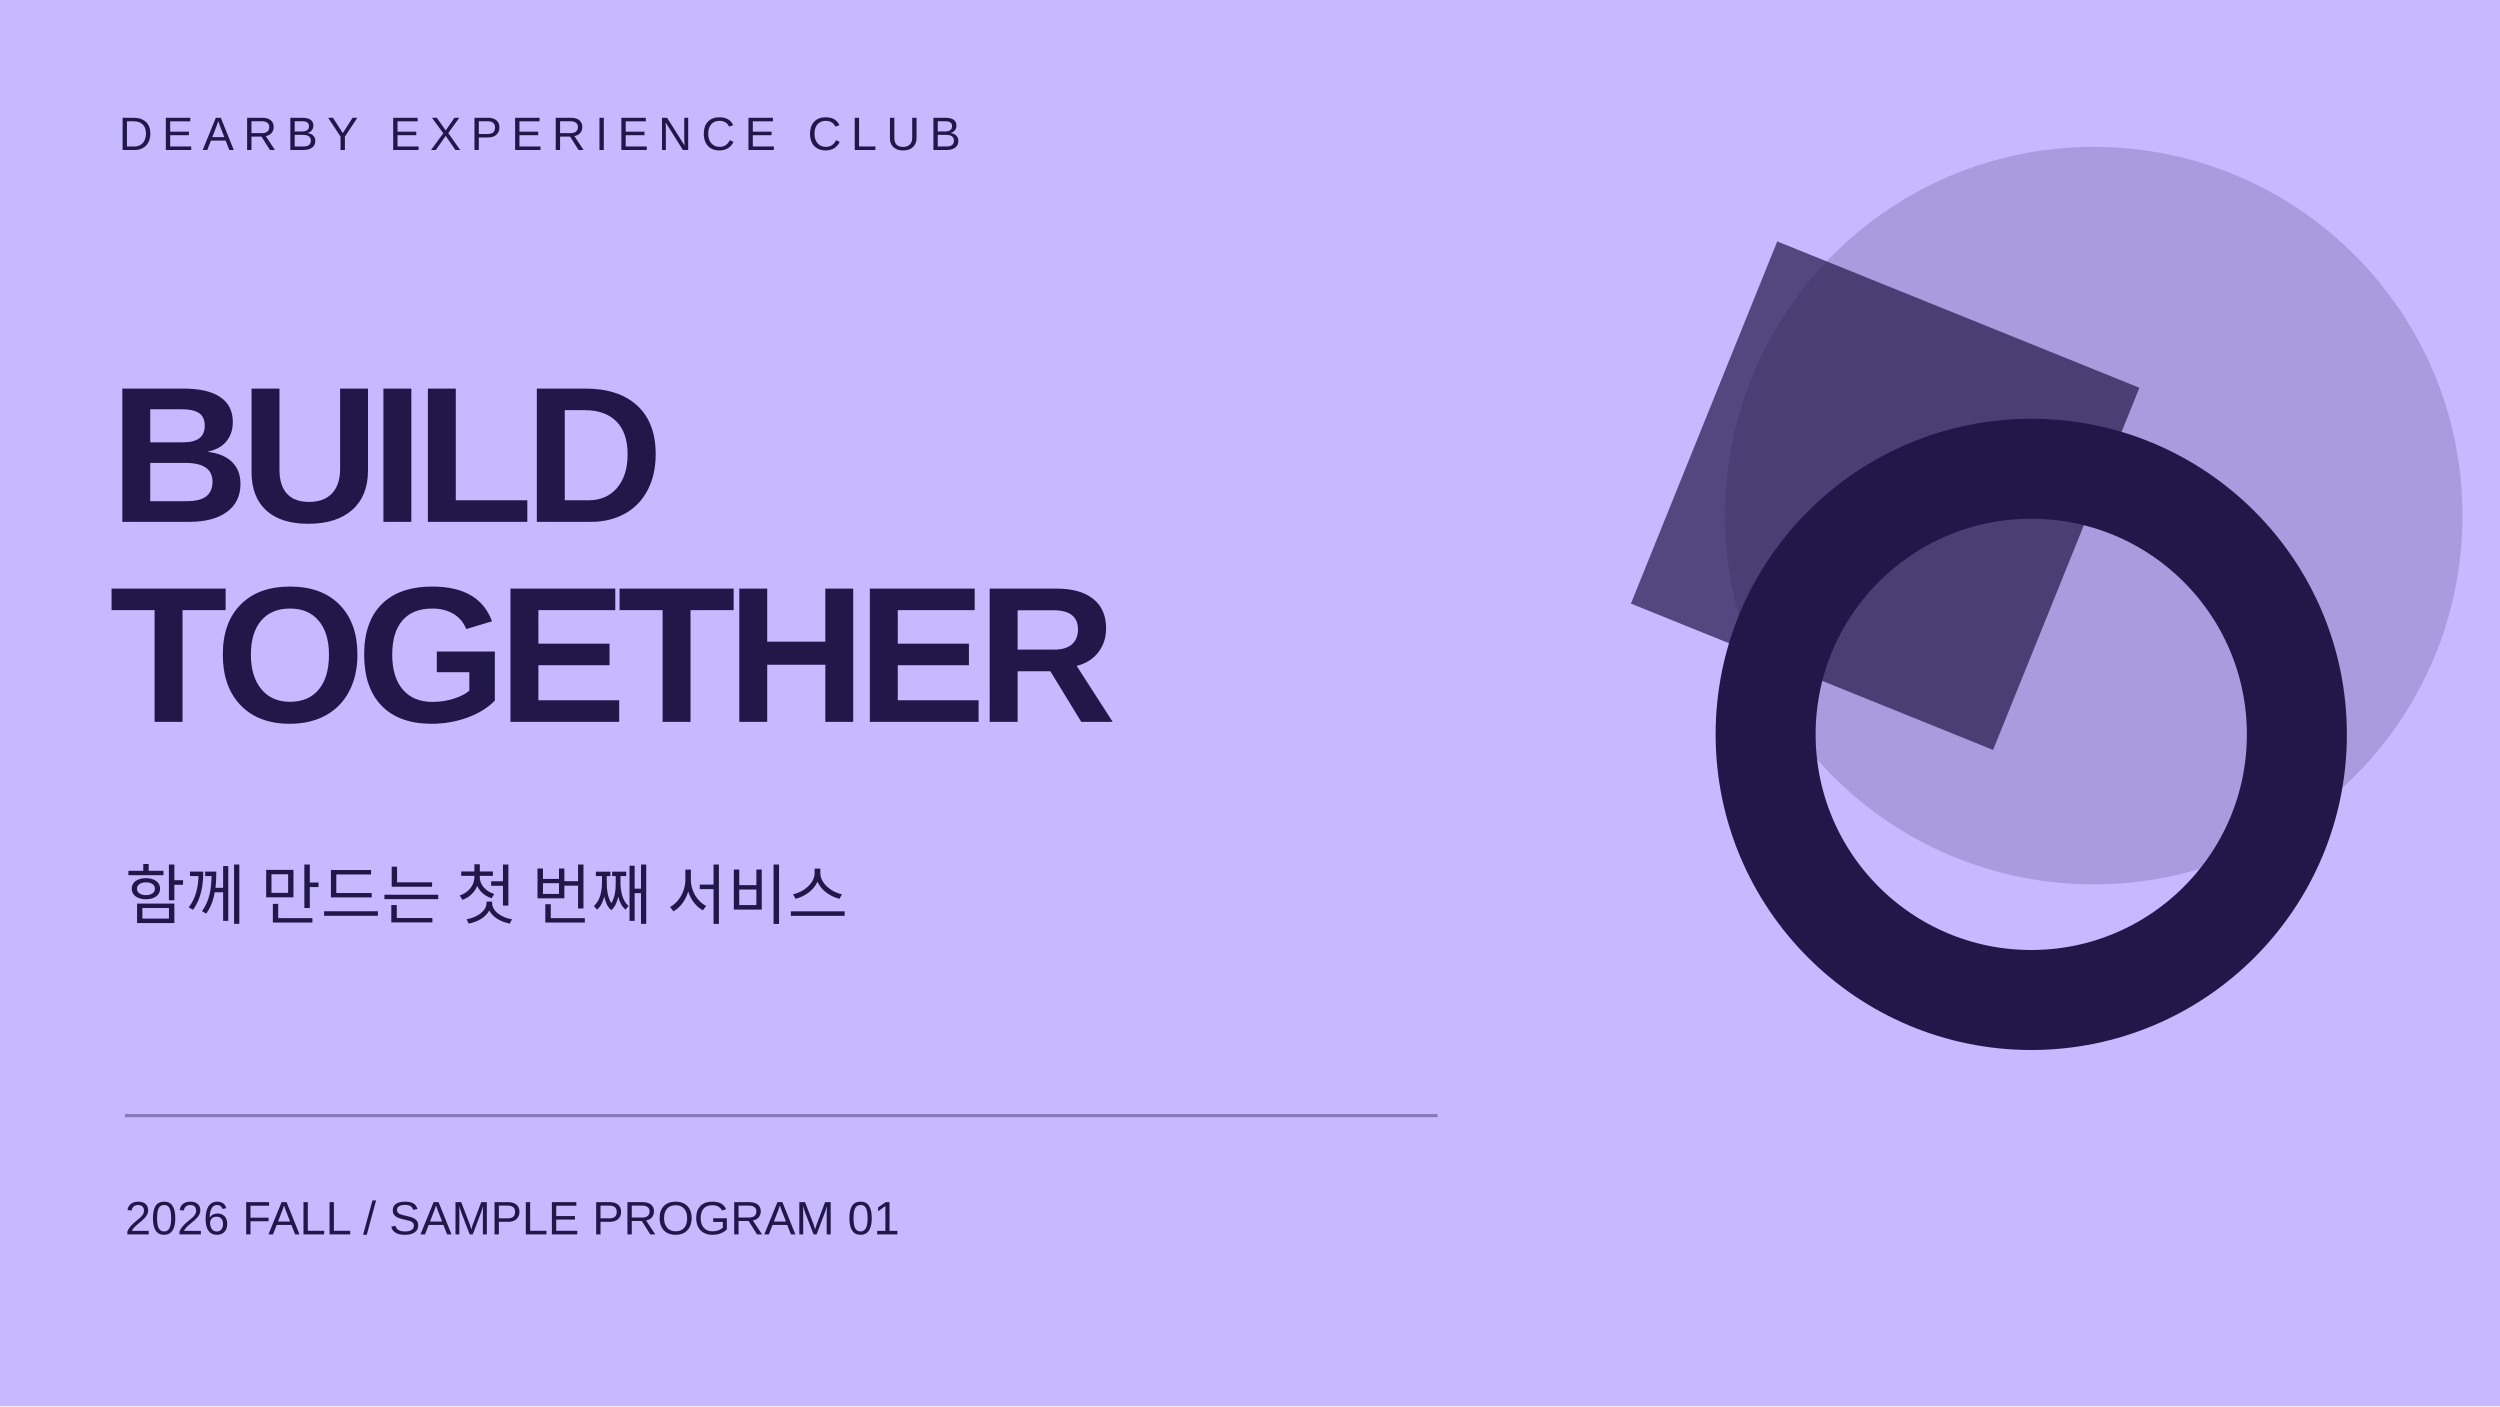
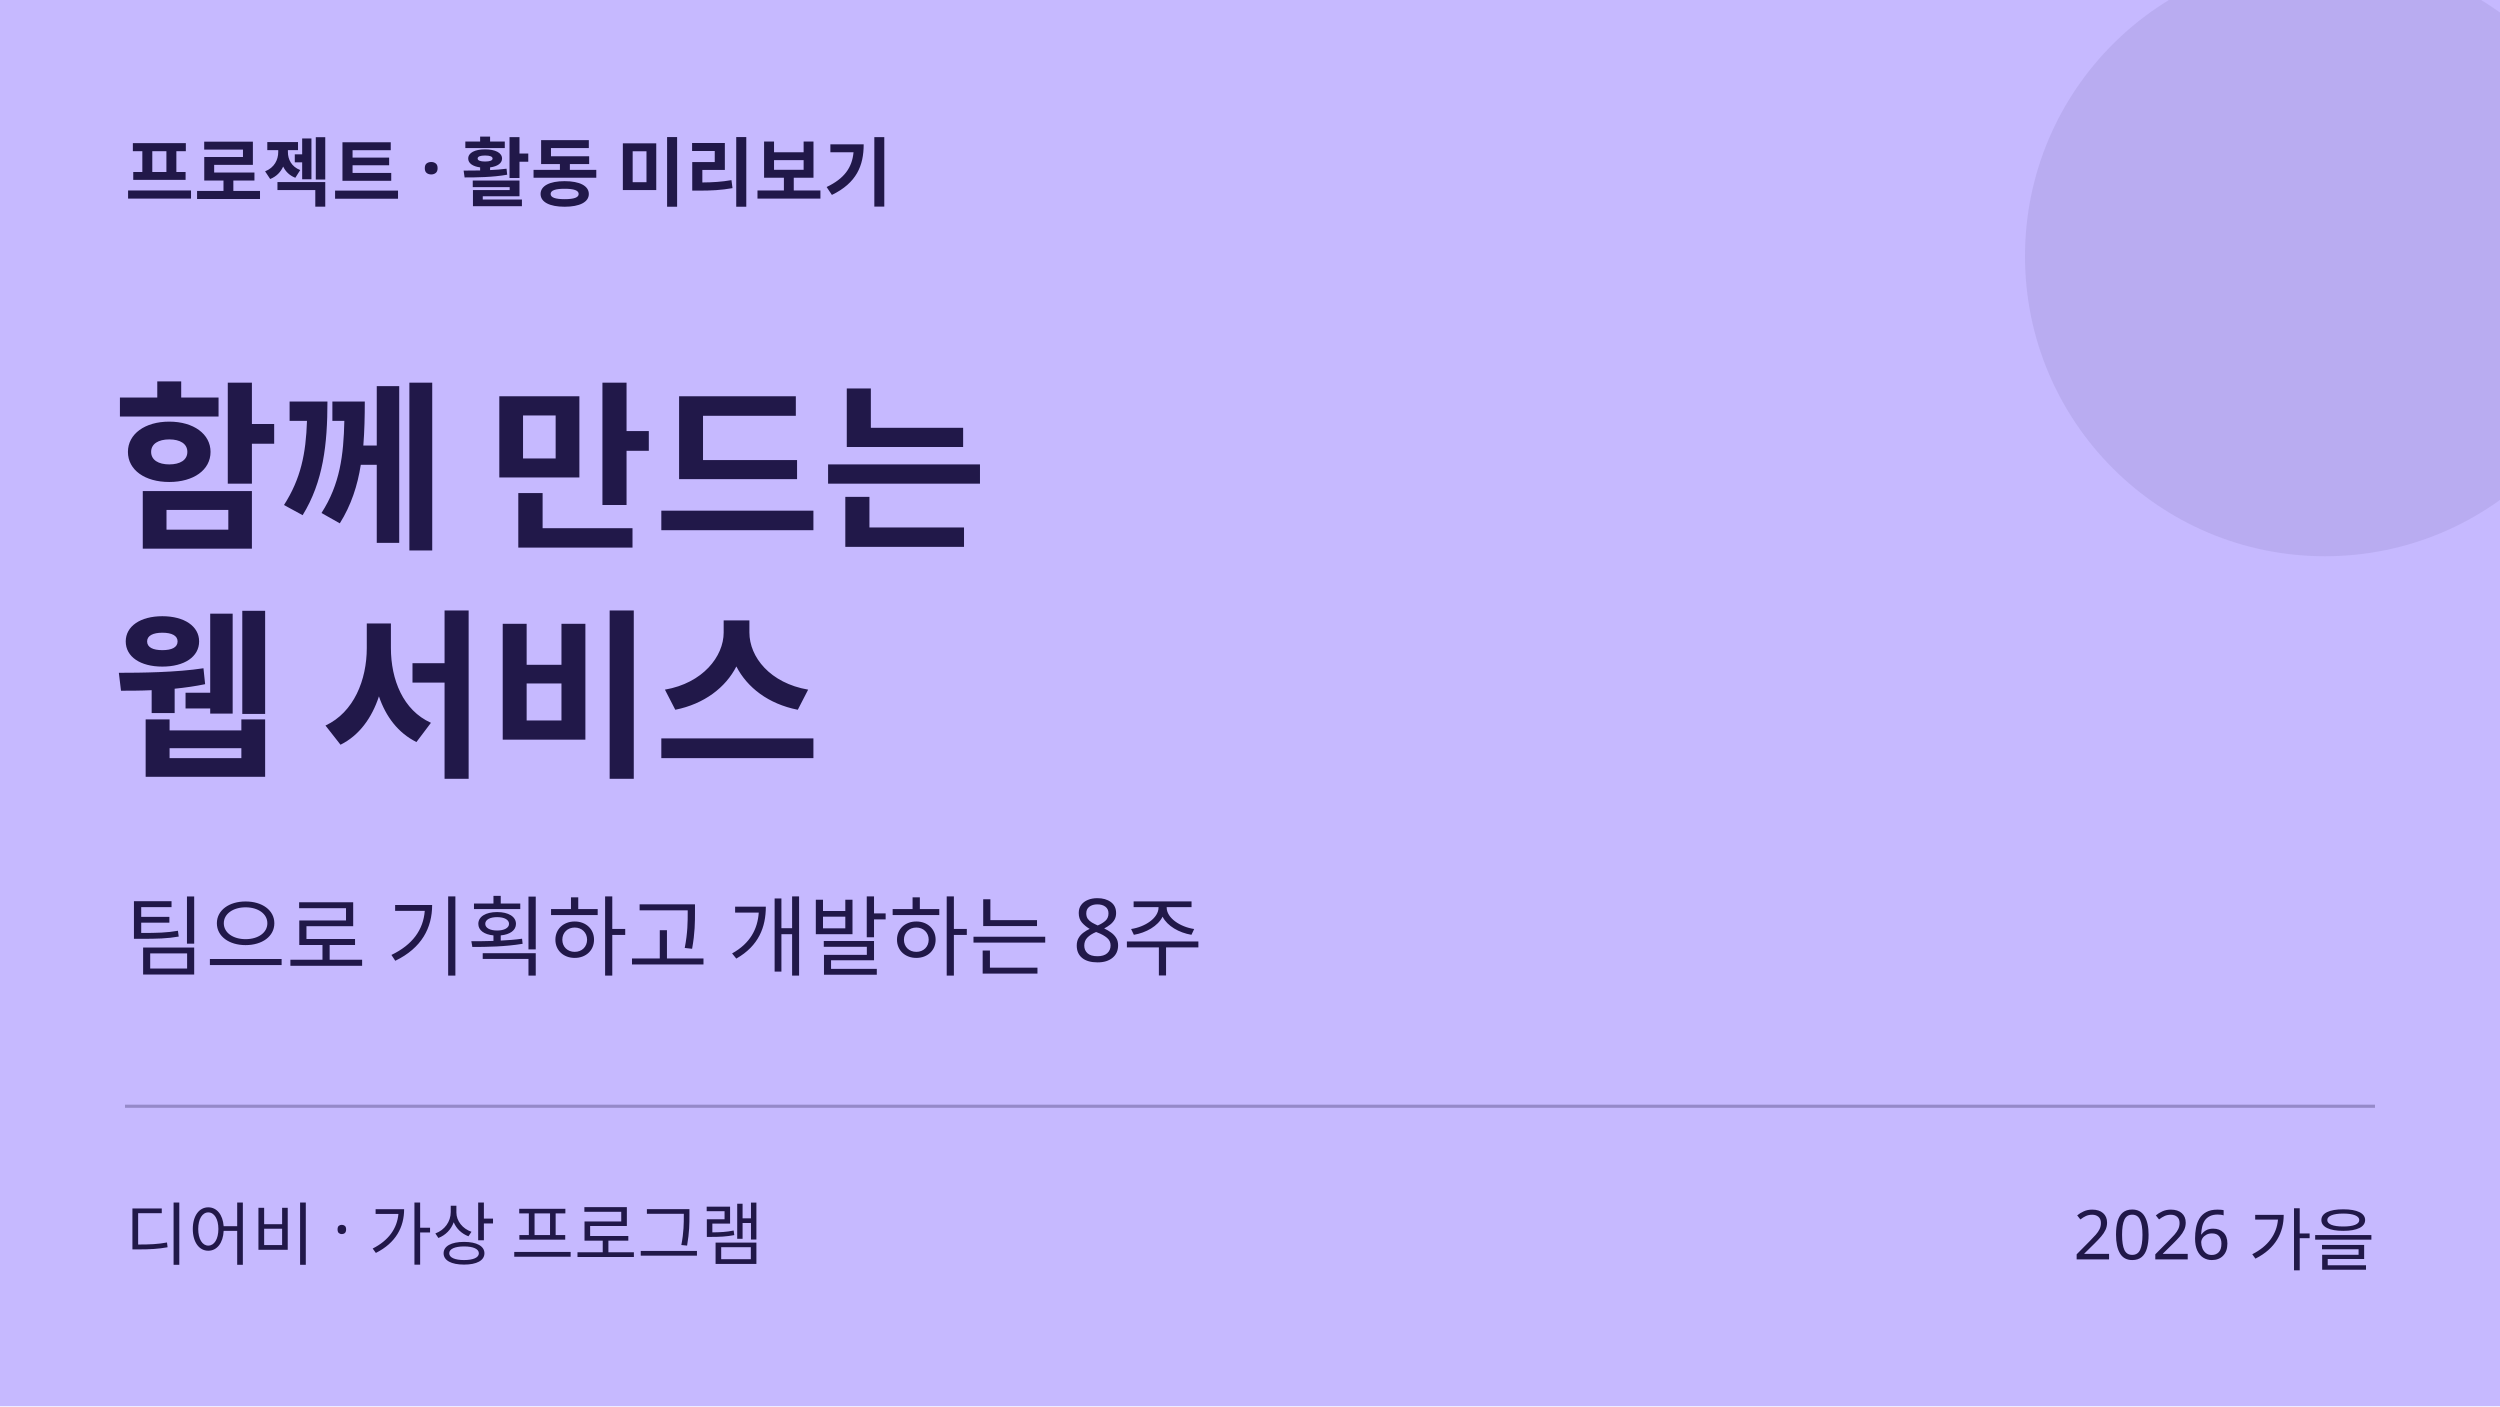
<svg xmlns="http://www.w3.org/2000/svg" width="800" height="450" viewBox="0 0 800 450">
  <rect width="800" height="450" fill="#c6b9ff" />
-   <circle cx="670" cy="165" r="118" fill="#211849" opacity=".18" />
-   <circle cx="650" cy="235" r="85" fill="none" stroke="#211849" stroke-width="32" />
-   <path d="M540 95h125v125H540z" fill="#211849" opacity=".7" transform="rotate(22 600 160)" />
-   <g fill="#211849" font-family="Arial,sans-serif">
-     <text x="38" y="48" font-size="15" letter-spacing="3">DEARBY EXPERIENCE CLUB</text>
-     <text x="35" y="167" font-size="62" font-weight="900" letter-spacing="-3">BUILD</text>
-     <text x="35" y="231" font-size="62" font-weight="900" letter-spacing="-3">TOGETHER</text>
-     <text x="40" y="294" font-size="21">함께 만드는 첫 번째 서비스</text>
-     <path d="M40 357h420" stroke="#211849" opacity=".4" />
-     <text x="40" y="395" font-size="15">2026 FALL   /   SAMPLE PROGRAM 01</text>
+   <circle cx="744" cy="82" r="96" fill="#211849" opacity=".08" />
+   <g fill="#211849" font-family="Apple SD Gothic Neo,Malgun Gothic,sans-serif">
+     <text x="40" y="64" font-size="24" font-weight="600">프로젝트 · 활동 미리보기</text>
+     <text x="36" y="171" font-size="58" font-weight="800">함께 만드는</text>
+     <text x="36" y="244" font-size="58" font-weight="800">웹 서비스</text>
+     <text x="40" y="310" font-size="28">팀으로 기획하고 개발하는 8주</text>
+     <path d="M40 354h720" stroke="#211849" opacity=".3" />
+     <text x="40" y="403" font-size="22">디어비 · 가상 프로그램</text>
+     <text x="760" y="403" font-size="22" text-anchor="end">2026 가을</text>
  </g>
</svg>
